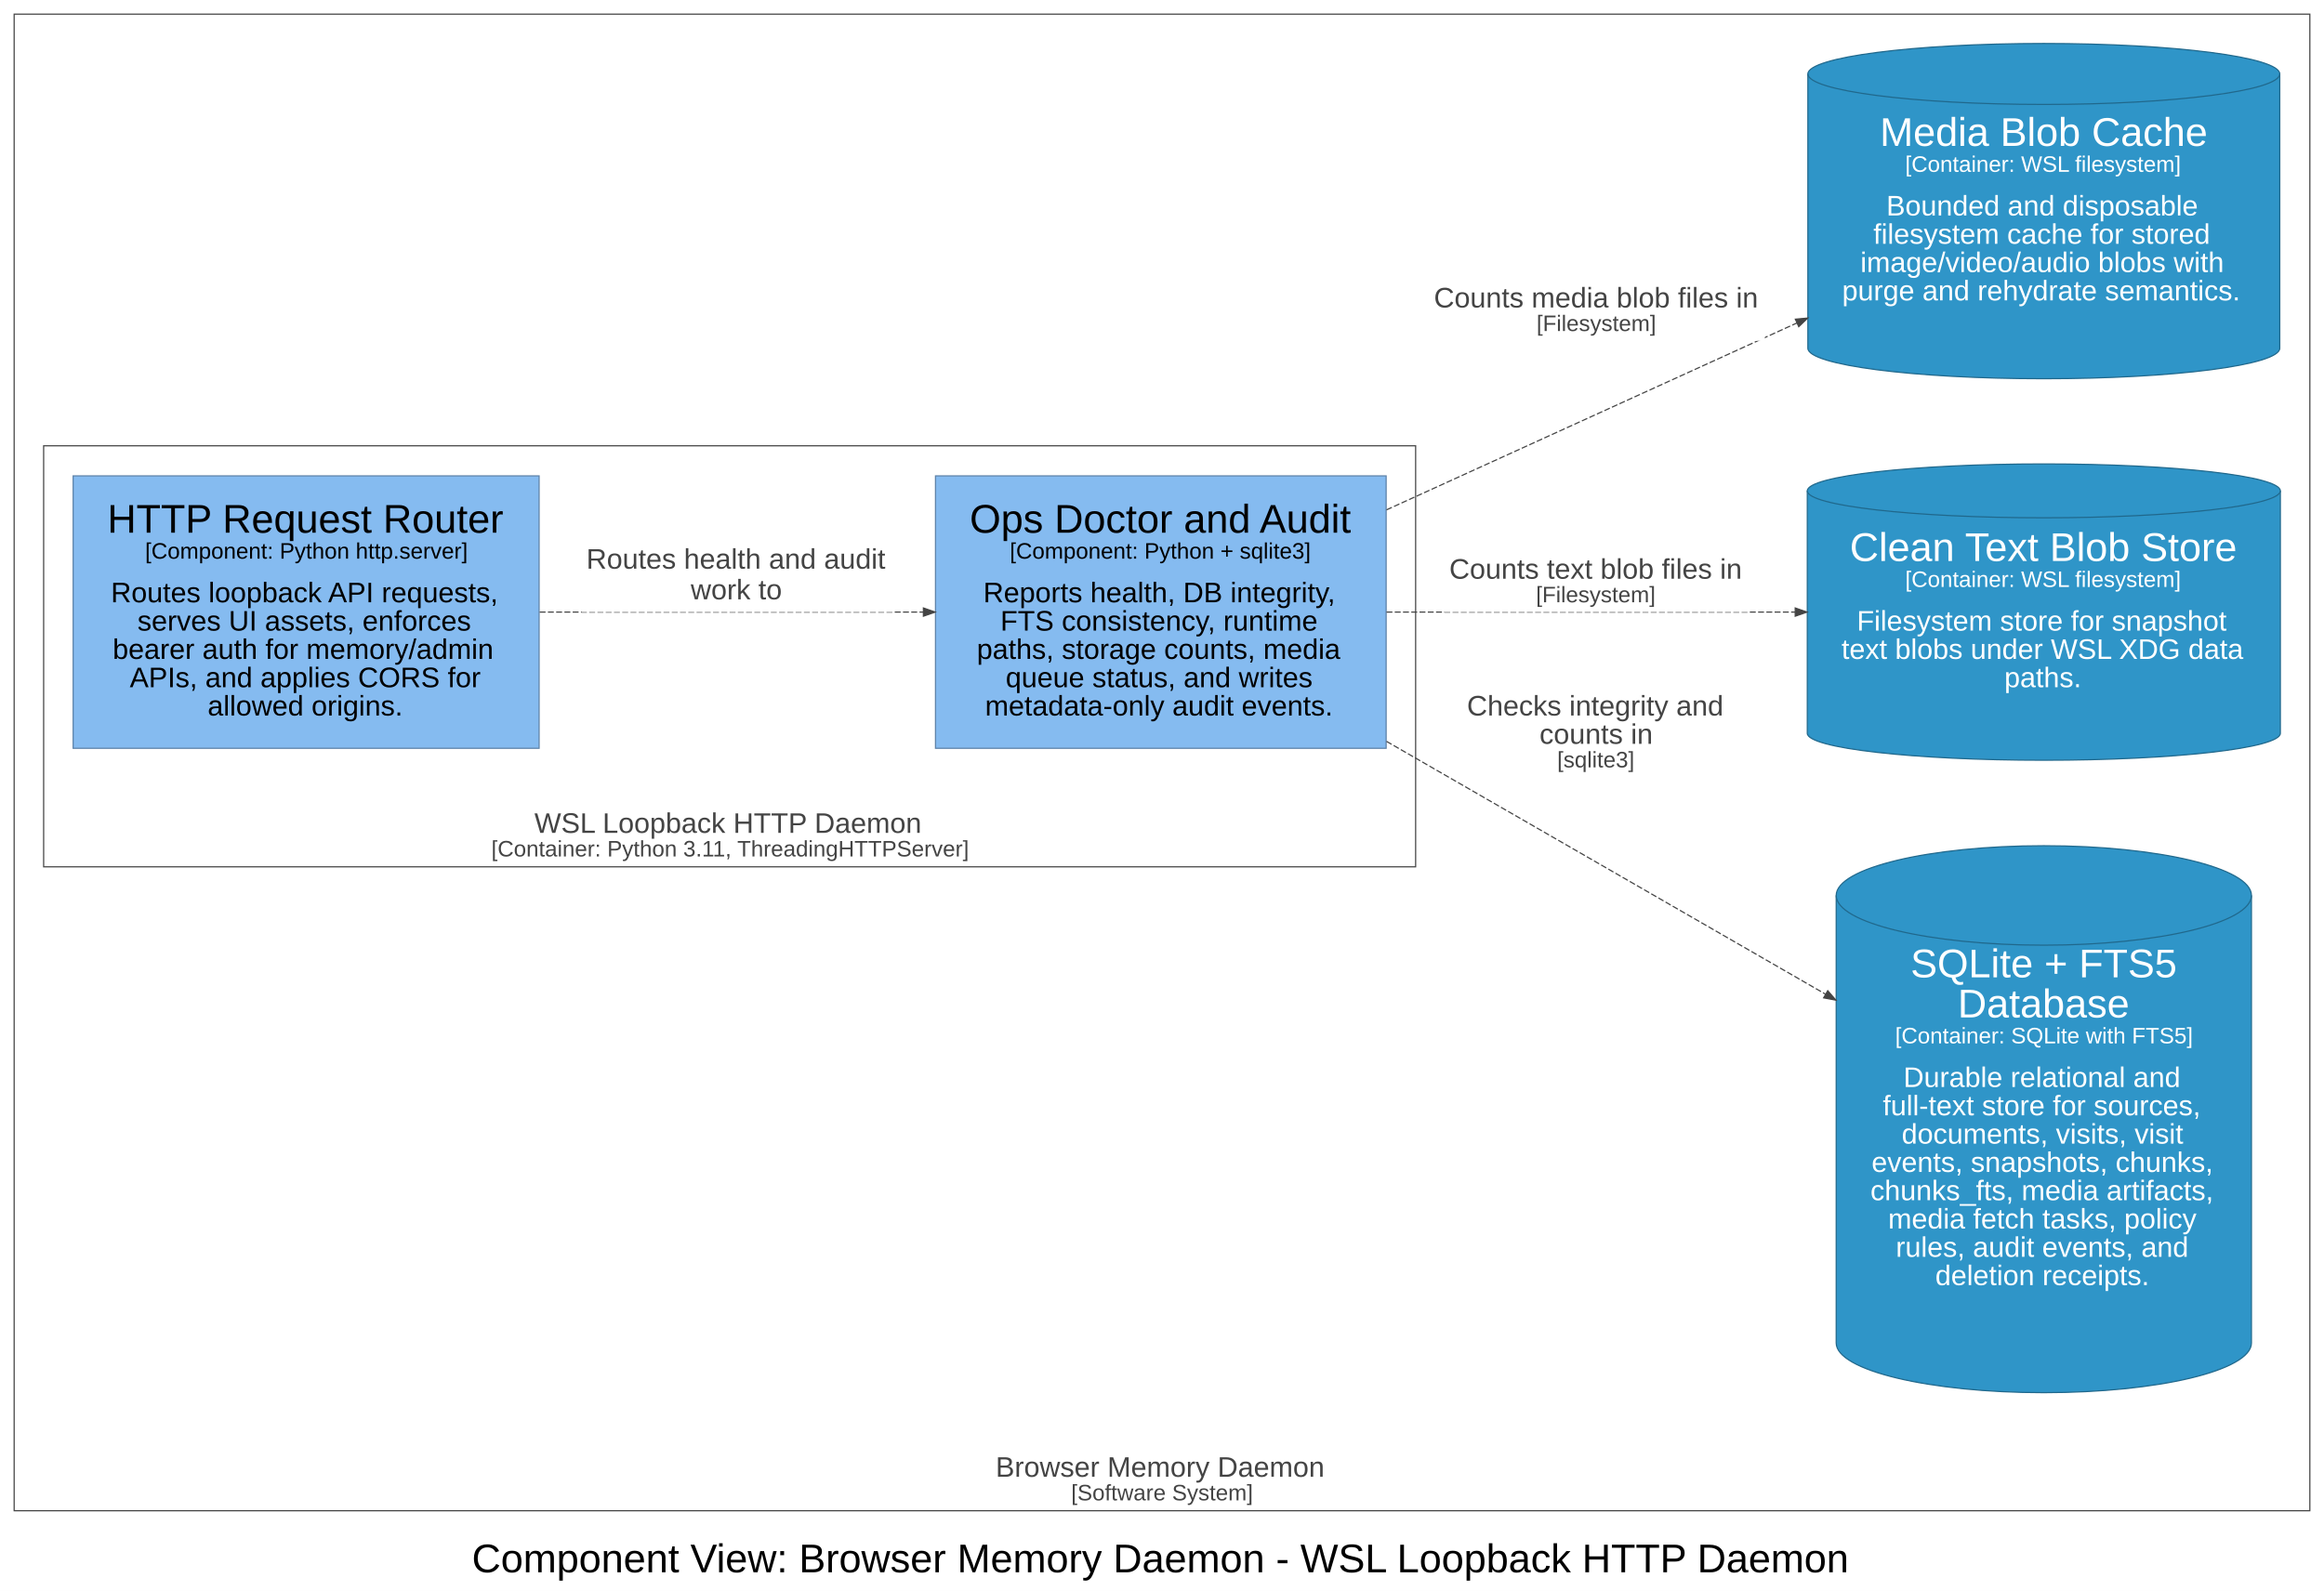
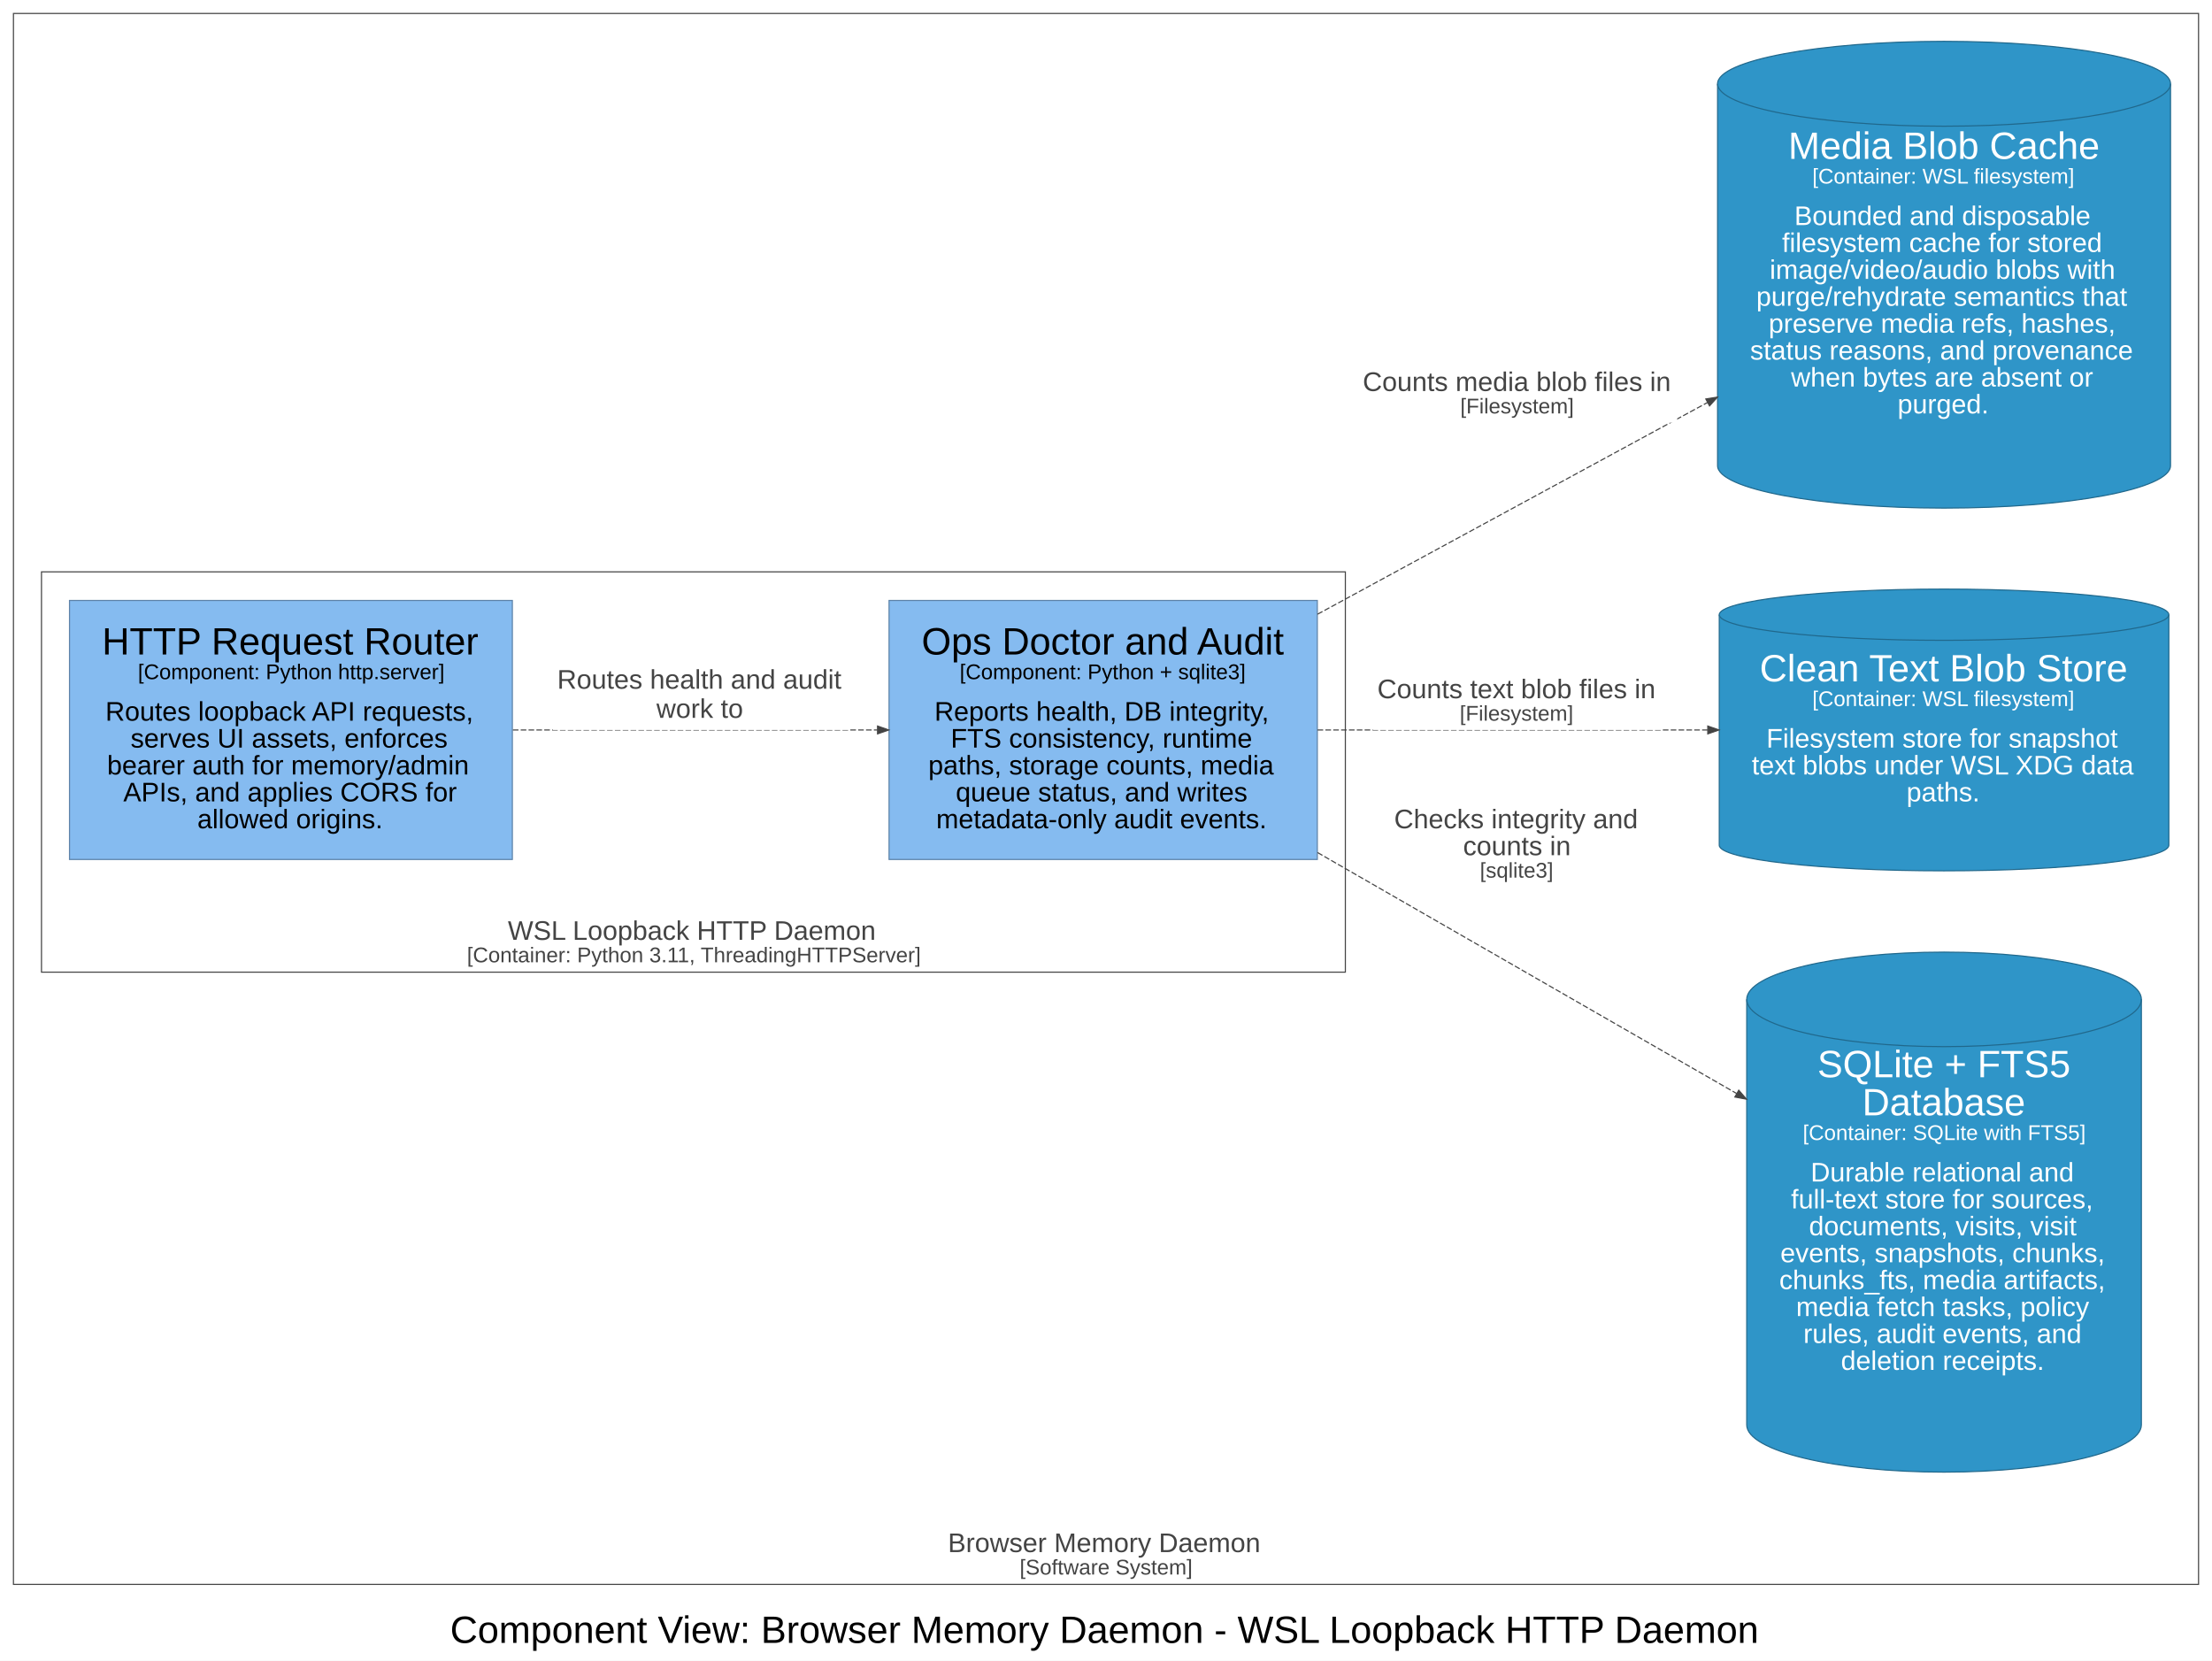
- <svg xmlns="http://www.w3.org/2000/svg" width="1970pt" height="1349pt" viewBox="0.00 0.00 1970.00 1349.00">
-   <g id="graph0" class="graph" transform="scale(1 1) rotate(0) translate(4 1345)">
-     <polygon fill="white" stroke="transparent" points="-4,4 -4,-1345 1966,-1345 1966,4 -4,4" />
-     <text text-anchor="start" x="396" y="-11.8" font-family="Arial" font-size="34.00">Component View: Browser Memory Daemon - WSL Loopback HTTP Daemon</text>
+ <svg xmlns="http://www.w3.org/2000/svg" width="1973pt" height="1481pt" viewBox="0.00 0.00 1973.00 1481.00">
+   <g id="graph0" class="graph" transform="scale(1 1) rotate(0) translate(4 1477)">
+     <polygon fill="white" stroke="transparent" points="-4,4 -4,-1477 1969,-1477 1969,4 -4,4" />
+     <text text-anchor="start" x="397.5" y="-11.8" font-family="Arial" font-size="34.00">Component View: Browser Memory Daemon - WSL Loopback HTTP Daemon</text>
    <g id="clust1" class="cluster">
-       <polygon fill="none" stroke="#444444" points="8,-64 8,-1333 1954,-1333 1954,-64 8,-64" />
-       <text text-anchor="start" x="840" y="-92.8" font-family="Arial" font-size="24.00" fill="#444444">Browser Memory Daemon</text>
-       <text text-anchor="start" x="904" y="-72.8" font-family="Arial" font-size="19.00" fill="#444444">[Software System]</text>
+       <polygon fill="none" stroke="#444444" points="8,-64 8,-1465 1957,-1465 1957,-64 8,-64" />
+       <text text-anchor="start" x="841.5" y="-92.8" font-family="Arial" font-size="24.00" fill="#444444">Browser Memory Daemon</text>
+       <text text-anchor="start" x="905.5" y="-72.8" font-family="Arial" font-size="19.00" fill="#444444">[Software System]</text>
    </g>
    <g id="clust2" class="cluster">
      <polygon fill="none" stroke="#444444" points="33,-610 33,-967 1196,-967 1196,-610 33,-610" />
      <text text-anchor="start" x="449" y="-638.8" font-family="Arial" font-size="24.00" fill="#444444">WSL Loopback HTTP Daemon</text>
      <text text-anchor="start" x="412.5" y="-618.8" font-family="Arial" font-size="19.00" fill="#444444">[Container: Python 3.11, ThreadingHTTPServer]</text>
    </g>
    <g id="15" class="node">
      <polygon fill="#85bbf0" stroke="#5d82a8" points="453,-941.5 58,-941.5 58,-710.5 453,-710.5 453,-941.5" />
      <text text-anchor="start" x="87" y="-893.3" font-family="Arial" font-size="34.00" fill="#000000">HTTP Request Router</text>
      <text text-anchor="start" x="119" y="-871.3" font-family="Arial" font-size="19.00" fill="#000000">[Component: Python http.server]</text>
      <text text-anchor="start" x="90" y="-834.3" font-family="Arial" font-size="24.00" fill="#000000">Routes loopback API requests,</text>
      <text text-anchor="start" x="112.5" y="-810.3" font-family="Arial" font-size="24.00" fill="#000000">serves UI assets, enforces</text>
      <text text-anchor="start" x="91.5" y="-786.3" font-family="Arial" font-size="24.00" fill="#000000">bearer auth for memory/admin</text>
      <text text-anchor="start" x="106" y="-762.3" font-family="Arial" font-size="24.00" fill="#000000">APIs, and applies CORS for</text>
      <text text-anchor="start" x="172" y="-738.3" font-family="Arial" font-size="24.00" fill="#000000">allowed origins.</text>
    </g>
    <g id="23" class="node">
      <polygon fill="#85bbf0" stroke="#5d82a8" points="1171,-941.5 789,-941.5 789,-710.5 1171,-710.5 1171,-941.5" />
      <text text-anchor="start" x="818" y="-893.3" font-family="Arial" font-size="34.00" fill="#000000">Ops Doctor and Audit</text>
      <text text-anchor="start" x="852" y="-871.3" font-family="Arial" font-size="19.00" fill="#000000">[Component: Python + sqlite3]</text>
      <text text-anchor="start" x="829.5" y="-834.3" font-family="Arial" font-size="24.00" fill="#000000">Reports health, DB integrity,</text>
      <text text-anchor="start" x="844" y="-810.3" font-family="Arial" font-size="24.00" fill="#000000">FTS consistency, runtime</text>
      <text text-anchor="start" x="824" y="-786.3" font-family="Arial" font-size="24.00" fill="#000000">paths, storage counts, media</text>
      <text text-anchor="start" x="848.5" y="-762.3" font-family="Arial" font-size="24.00" fill="#000000">queue status, and writes</text>
      <text text-anchor="start" x="831" y="-738.3" font-family="Arial" font-size="24.00" fill="#000000">metadata-only audit events.</text>
    </g>
    <g id="68" class="edge">
      <path fill="none" stroke="#444444" stroke-dasharray="5,2" d="M453.45,-826C554.44,-826 677.2,-826 778.67,-826" />
      <polygon fill="#444444" stroke="#444444" points="778.74,-829.5 788.74,-826 778.74,-822.5 778.74,-829.5" />
      <polygon fill="white" stroke="transparent" points="489,-826 489,-886 753,-886 753,-826 489,-826" />
      <text text-anchor="start" x="493" y="-862.8" font-family="Arial" font-size="24.00" fill="#444444">Routes health and audit</text>
      <text text-anchor="start" x="581.5" y="-836.8" font-family="Arial" font-size="24.00" fill="#444444">work to</text>
    </g>
    <g id="27" class="node">
-       <path fill="#2f95c8" stroke="#20688c" d="M1904.5,-585.72C1904.5,-608.98 1825.61,-627.88 1728.5,-627.88 1631.39,-627.88 1552.5,-608.98 1552.5,-585.72 1552.5,-585.72 1552.5,-206.28 1552.5,-206.28 1552.5,-183.02 1631.39,-164.12 1728.5,-164.12 1825.61,-164.12 1904.5,-183.02 1904.5,-206.28 1904.5,-206.28 1904.5,-585.72 1904.5,-585.72" />
-       <path fill="none" stroke="#20688c" d="M1904.5,-585.72C1904.5,-562.45 1825.61,-543.56 1728.5,-543.56 1631.39,-543.56 1552.5,-562.45 1552.5,-585.72" />
-       <text text-anchor="start" x="1615.5" y="-516.3" font-family="Arial" font-size="34.00" fill="#ffffff">SQLite + FTS5</text>
-       <text text-anchor="start" x="1655.5" y="-482.3" font-family="Arial" font-size="34.00" fill="#ffffff">Database</text>
-       <text text-anchor="start" x="1602.5" y="-460.3" font-family="Arial" font-size="19.00" fill="#ffffff">[Container: SQLite with FTS5]</text>
-       <text text-anchor="start" x="1609.5" y="-423.3" font-family="Arial" font-size="24.00" fill="#ffffff">Durable relational and</text>
-       <text text-anchor="start" x="1592" y="-399.3" font-family="Arial" font-size="24.00" fill="#ffffff">full-text store for sources,</text>
-       <text text-anchor="start" x="1608" y="-375.3" font-family="Arial" font-size="24.00" fill="#ffffff">documents, visits, visit</text>
-       <text text-anchor="start" x="1582.5" y="-351.3" font-family="Arial" font-size="24.00" fill="#ffffff">events, snapshots, chunks,</text>
-       <text text-anchor="start" x="1581.5" y="-327.3" font-family="Arial" font-size="24.00" fill="#ffffff">chunks_fts, media artifacts,</text>
-       <text text-anchor="start" x="1596.5" y="-303.3" font-family="Arial" font-size="24.00" fill="#ffffff">media fetch tasks, policy</text>
-       <text text-anchor="start" x="1603" y="-279.3" font-family="Arial" font-size="24.00" fill="#ffffff">rules, audit events, and</text>
-       <text text-anchor="start" x="1636.5" y="-255.3" font-family="Arial" font-size="24.00" fill="#ffffff">deletion receipts.</text>
+       <path fill="#2f95c8" stroke="#20688c" d="M1906,-585.72C1906,-608.98 1827.11,-627.88 1730,-627.88 1632.89,-627.88 1554,-608.98 1554,-585.72 1554,-585.72 1554,-206.28 1554,-206.28 1554,-183.02 1632.89,-164.12 1730,-164.12 1827.11,-164.12 1906,-183.02 1906,-206.28 1906,-206.28 1906,-585.72 1906,-585.72" />
+       <path fill="none" stroke="#20688c" d="M1906,-585.72C1906,-562.45 1827.11,-543.56 1730,-543.56 1632.89,-543.56 1554,-562.45 1554,-585.72" />
+       <text text-anchor="start" x="1617" y="-516.3" font-family="Arial" font-size="34.00" fill="#ffffff">SQLite + FTS5</text>
+       <text text-anchor="start" x="1657" y="-482.3" font-family="Arial" font-size="34.00" fill="#ffffff">Database</text>
+       <text text-anchor="start" x="1604" y="-460.3" font-family="Arial" font-size="19.00" fill="#ffffff">[Container: SQLite with FTS5]</text>
+       <text text-anchor="start" x="1611" y="-423.3" font-family="Arial" font-size="24.00" fill="#ffffff">Durable relational and</text>
+       <text text-anchor="start" x="1593.5" y="-399.3" font-family="Arial" font-size="24.00" fill="#ffffff">full-text store for sources,</text>
+       <text text-anchor="start" x="1609.5" y="-375.3" font-family="Arial" font-size="24.00" fill="#ffffff">documents, visits, visit</text>
+       <text text-anchor="start" x="1584" y="-351.3" font-family="Arial" font-size="24.00" fill="#ffffff">events, snapshots, chunks,</text>
+       <text text-anchor="start" x="1583" y="-327.3" font-family="Arial" font-size="24.00" fill="#ffffff">chunks_fts, media artifacts,</text>
+       <text text-anchor="start" x="1598" y="-303.3" font-family="Arial" font-size="24.00" fill="#ffffff">media fetch tasks, policy</text>
+       <text text-anchor="start" x="1604.5" y="-279.3" font-family="Arial" font-size="24.00" fill="#ffffff">rules, audit events, and</text>
+       <text text-anchor="start" x="1638" y="-255.3" font-family="Arial" font-size="24.00" fill="#ffffff">deletion receipts.</text>
    </g>
    <g id="82" class="edge">
-       <path fill="none" stroke="#444444" stroke-dasharray="5,2" d="M1171.3,-716.38C1285.61,-650.54 1430.32,-567.18 1543.48,-502" />
-       <polygon fill="#444444" stroke="#444444" points="1545.34,-504.97 1552.26,-496.94 1541.85,-498.9 1545.34,-504.97" />
+       <path fill="none" stroke="#444444" stroke-dasharray="5,2" d="M1171.2,-716.66C1285.94,-650.7 1431.4,-567.08 1545.01,-501.77" />
+       <polygon fill="#444444" stroke="#444444" points="1546.89,-504.72 1553.82,-496.71 1543.41,-498.66 1546.89,-504.72" />
      <polygon fill="white" stroke="transparent" points="1235.5,-686 1235.5,-761 1463.5,-761 1463.5,-686 1235.5,-686" />
      <text text-anchor="start" x="1239.5" y="-738.3" font-family="Arial" font-size="24.00" fill="#444444">Checks integrity and</text>
      <text text-anchor="start" x="1301" y="-714.3" font-family="Arial" font-size="24.00" fill="#444444">counts in</text>
      <text text-anchor="start" x="1316" y="-694.3" font-family="Arial" font-size="19.00" fill="#444444">[sqlite3]</text>
    </g>
    <g id="28" class="node">
-       <path fill="#2f95c8" stroke="#20688c" d="M1929,-928.78C1929,-941.39 1839.13,-951.63 1728.5,-951.63 1617.87,-951.63 1528,-941.39 1528,-928.78 1528,-928.78 1528,-723.22 1528,-723.22 1528,-710.61 1617.87,-700.37 1728.5,-700.37 1839.13,-700.37 1929,-710.61 1929,-723.22 1929,-723.22 1929,-928.78 1929,-928.78" />
-       <path fill="none" stroke="#20688c" d="M1929,-928.78C1929,-916.18 1839.13,-905.94 1728.5,-905.94 1617.87,-905.94 1528,-916.18 1528,-928.78" />
-       <text text-anchor="start" x="1564" y="-869.3" font-family="Arial" font-size="34.00" fill="#ffffff">Clean Text Blob Store</text>
-       <text text-anchor="start" x="1611" y="-847.3" font-family="Arial" font-size="19.00" fill="#ffffff">[Container: WSL filesystem]</text>
-       <text text-anchor="start" x="1570" y="-810.3" font-family="Arial" font-size="24.00" fill="#ffffff">Filesystem store for snapshot</text>
-       <text text-anchor="start" x="1557" y="-786.3" font-family="Arial" font-size="24.00" fill="#ffffff">text blobs under WSL XDG data</text>
-       <text text-anchor="start" x="1695" y="-762.3" font-family="Arial" font-size="24.00" fill="#ffffff">paths.</text>
+       <path fill="#2f95c8" stroke="#20688c" d="M1930.5,-928.78C1930.5,-941.39 1840.63,-951.63 1730,-951.63 1619.37,-951.63 1529.5,-941.39 1529.5,-928.78 1529.5,-928.78 1529.5,-723.22 1529.5,-723.22 1529.5,-710.61 1619.37,-700.37 1730,-700.37 1840.63,-700.37 1930.5,-710.61 1930.5,-723.22 1930.5,-723.22 1930.5,-928.78 1930.5,-928.78" />
+       <path fill="none" stroke="#20688c" d="M1930.5,-928.78C1930.5,-916.18 1840.63,-905.94 1730,-905.94 1619.37,-905.94 1529.5,-916.18 1529.5,-928.78" />
+       <text text-anchor="start" x="1565.5" y="-869.3" font-family="Arial" font-size="34.00" fill="#ffffff">Clean Text Blob Store</text>
+       <text text-anchor="start" x="1612.5" y="-847.3" font-family="Arial" font-size="19.00" fill="#ffffff">[Container: WSL filesystem]</text>
+       <text text-anchor="start" x="1571.5" y="-810.3" font-family="Arial" font-size="24.00" fill="#ffffff">Filesystem store for snapshot</text>
+       <text text-anchor="start" x="1558.5" y="-786.3" font-family="Arial" font-size="24.00" fill="#ffffff">text blobs under WSL XDG data</text>
+       <text text-anchor="start" x="1696.5" y="-762.3" font-family="Arial" font-size="24.00" fill="#ffffff">paths.</text>
    </g>
    <g id="83" class="edge">
-       <path fill="none" stroke="#444444" stroke-dasharray="5,2" d="M1171.3,-826C1277.08,-826 1408.89,-826 1517.64,-826" />
-       <polygon fill="#444444" stroke="#444444" points="1517.76,-829.5 1527.76,-826 1517.76,-822.5 1517.76,-829.5" />
+       <path fill="none" stroke="#444444" stroke-dasharray="5,2" d="M1171.2,-826C1277.39,-826 1409.89,-826 1519.11,-826" />
+       <polygon fill="#444444" stroke="#444444" points="1519.26,-829.5 1529.26,-826 1519.26,-822.5 1519.26,-829.5" />
      <polygon fill="white" stroke="transparent" points="1220.5,-826 1220.5,-877 1478.5,-877 1478.5,-826 1220.5,-826" />
      <text text-anchor="start" x="1224.5" y="-854.3" font-family="Arial" font-size="24.00" fill="#444444">Counts text blob files in</text>
      <text text-anchor="start" x="1298" y="-834.3" font-family="Arial" font-size="19.00" fill="#444444">[Filesystem]</text>
    </g>
    <g id="29" class="node">
-       <path fill="#2f95c8" stroke="#20688c" d="M1928.5,-1282.28C1928.5,-1296.54 1838.86,-1308.13 1728.5,-1308.13 1618.14,-1308.13 1528.5,-1296.54 1528.5,-1282.28 1528.5,-1282.28 1528.5,-1049.72 1528.5,-1049.72 1528.5,-1035.46 1618.14,-1023.87 1728.5,-1023.87 1838.86,-1023.87 1928.5,-1035.46 1928.5,-1049.72 1928.5,-1049.72 1928.5,-1282.28 1928.5,-1282.28" />
-       <path fill="none" stroke="#20688c" d="M1928.5,-1282.28C1928.5,-1268.03 1838.86,-1256.44 1728.5,-1256.44 1618.14,-1256.44 1528.5,-1268.03 1528.5,-1282.28" />
-       <text text-anchor="start" x="1589.5" y="-1221.3" font-family="Arial" font-size="34.00" fill="#ffffff">Media Blob Cache</text>
-       <text text-anchor="start" x="1611" y="-1199.3" font-family="Arial" font-size="19.00" fill="#ffffff">[Container: WSL filesystem]</text>
-       <text text-anchor="start" x="1595" y="-1162.3" font-family="Arial" font-size="24.00" fill="#ffffff">Bounded and disposable</text>
-       <text text-anchor="start" x="1584" y="-1138.3" font-family="Arial" font-size="24.00" fill="#ffffff">filesystem cache for stored</text>
-       <text text-anchor="start" x="1573" y="-1114.3" font-family="Arial" font-size="24.00" fill="#ffffff">image/video/audio blobs with</text>
-       <text text-anchor="start" x="1557.5" y="-1090.3" font-family="Arial" font-size="24.00" fill="#ffffff">purge and rehydrate semantics.</text>
+       <path fill="#2f95c8" stroke="#20688c" d="M1932,-1402.28C1932,-1423.16 1841.46,-1440.13 1730,-1440.13 1618.54,-1440.13 1528,-1423.16 1528,-1402.28 1528,-1402.28 1528,-1061.72 1528,-1061.72 1528,-1040.84 1618.54,-1023.87 1730,-1023.87 1841.46,-1023.87 1932,-1040.84 1932,-1061.72 1932,-1061.72 1932,-1402.28 1932,-1402.28" />
+       <path fill="none" stroke="#20688c" d="M1932,-1402.28C1932,-1381.4 1841.46,-1364.44 1730,-1364.44 1618.54,-1364.44 1528,-1381.4 1528,-1402.28" />
+       <text text-anchor="start" x="1591" y="-1335.3" font-family="Arial" font-size="34.00" fill="#ffffff">Media Blob Cache</text>
+       <text text-anchor="start" x="1612.5" y="-1313.3" font-family="Arial" font-size="19.00" fill="#ffffff">[Container: WSL filesystem]</text>
+       <text text-anchor="start" x="1596.5" y="-1276.3" font-family="Arial" font-size="24.00" fill="#ffffff">Bounded and disposable</text>
+       <text text-anchor="start" x="1585.5" y="-1252.3" font-family="Arial" font-size="24.00" fill="#ffffff">filesystem cache for stored</text>
+       <text text-anchor="start" x="1574.5" y="-1228.3" font-family="Arial" font-size="24.00" fill="#ffffff">image/video/audio blobs with</text>
+       <text text-anchor="start" x="1562.5" y="-1204.3" font-family="Arial" font-size="24.00" fill="#ffffff">purge/rehydrate semantics that</text>
+       <text text-anchor="start" x="1573.5" y="-1180.3" font-family="Arial" font-size="24.00" fill="#ffffff">preserve media refs, hashes,</text>
+       <text text-anchor="start" x="1557" y="-1156.3" font-family="Arial" font-size="24.00" fill="#ffffff">status reasons, and provenance</text>
+       <text text-anchor="start" x="1593.5" y="-1132.3" font-family="Arial" font-size="24.00" fill="#ffffff">when bytes are absent or</text>
+       <text text-anchor="start" x="1688.5" y="-1108.3" font-family="Arial" font-size="24.00" fill="#ffffff">purged.</text>
    </g>
    <g id="84" class="edge">
-       <path fill="none" stroke="#444444" stroke-dasharray="5,2" d="M1171.3,-912.68C1277.61,-961.09 1410.21,-1021.49 1519.27,-1071.16" />
-       <polygon fill="#444444" stroke="#444444" points="1517.86,-1074.36 1528.41,-1075.32 1520.76,-1067.99 1517.86,-1074.36" />
-       <polygon fill="white" stroke="transparent" points="1207,-1056 1207,-1107 1492,-1107 1492,-1056 1207,-1056" />
-       <text text-anchor="start" x="1211.5" y="-1084.3" font-family="Arial" font-size="24.00" fill="#444444">Counts media blob files in</text>
-       <text text-anchor="start" x="1298.5" y="-1064.3" font-family="Arial" font-size="19.00" fill="#444444">[Filesystem]</text>
+       <path fill="none" stroke="#444444" stroke-dasharray="5,2" d="M1171.2,-929.24C1277.4,-986.88 1409.91,-1058.8 1519.13,-1118.08" />
+       <polygon fill="#444444" stroke="#444444" points="1517.49,-1121.18 1527.95,-1122.87 1520.83,-1115.03 1517.49,-1121.18" />
+       <polygon fill="white" stroke="transparent" points="1207,-1100 1207,-1151 1492,-1151 1492,-1100 1207,-1100" />
+       <text text-anchor="start" x="1211.5" y="-1128.3" font-family="Arial" font-size="24.00" fill="#444444">Counts media blob files in</text>
+       <text text-anchor="start" x="1298.5" y="-1108.3" font-family="Arial" font-size="19.00" fill="#444444">[Filesystem]</text>
    </g>
  </g>
</svg>
